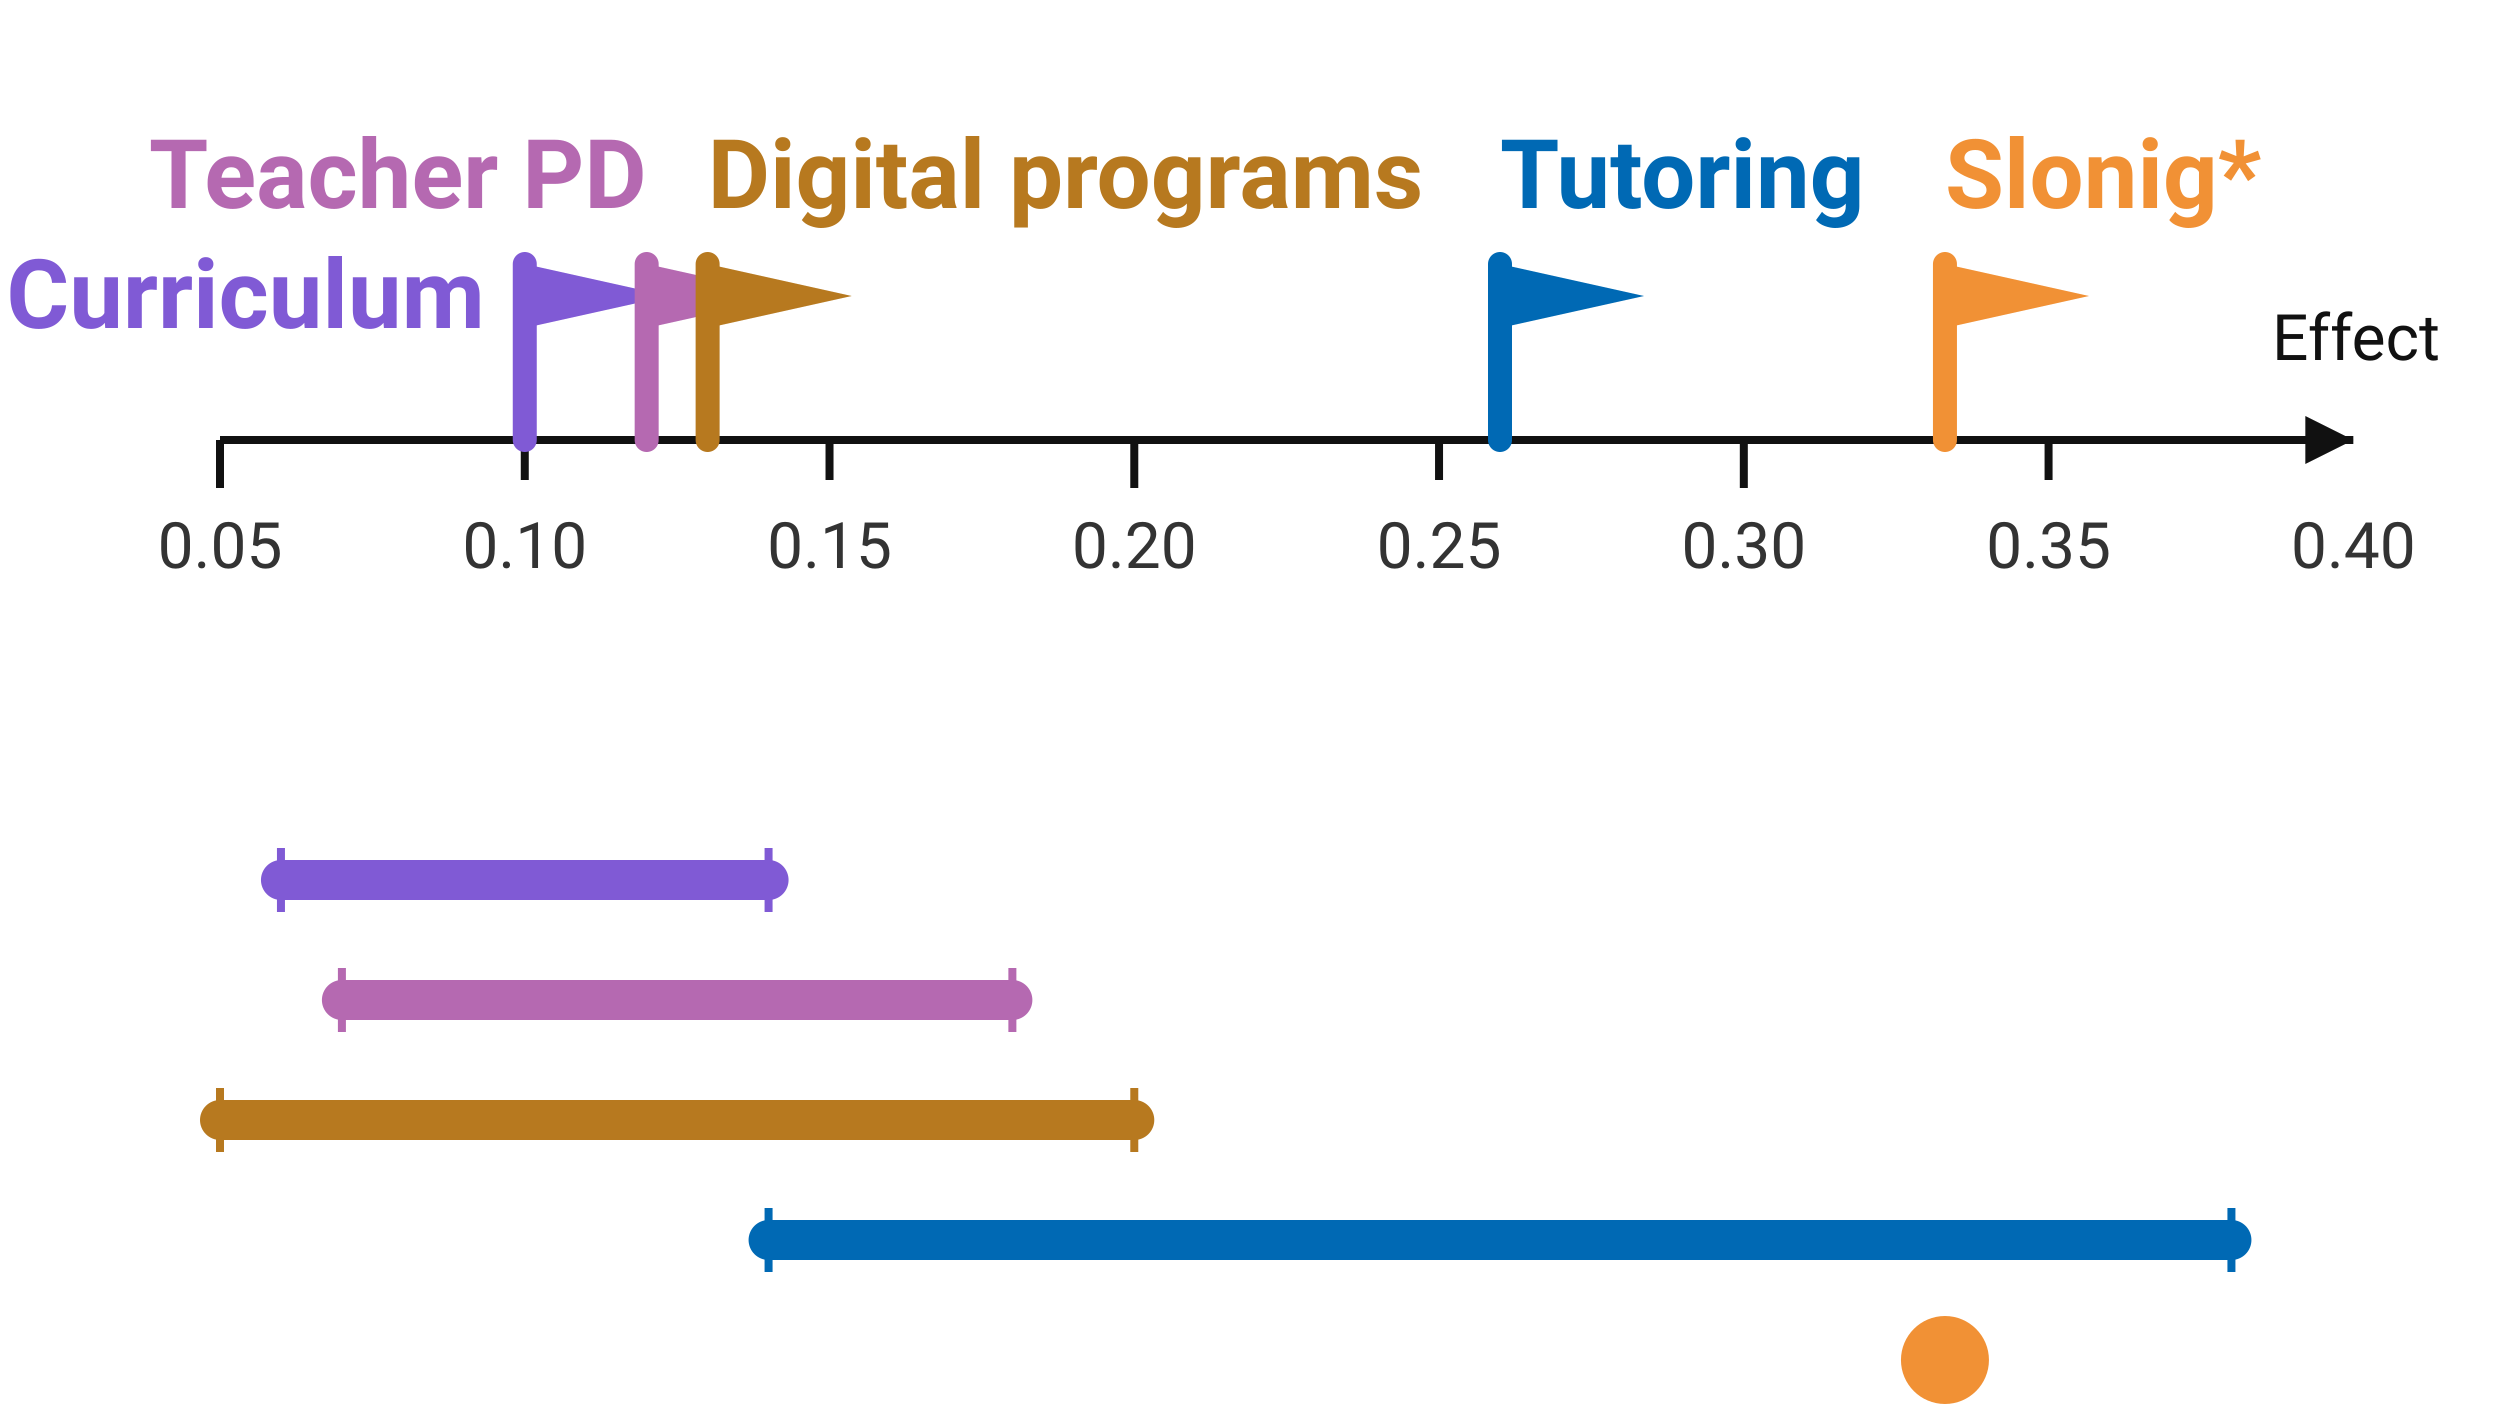
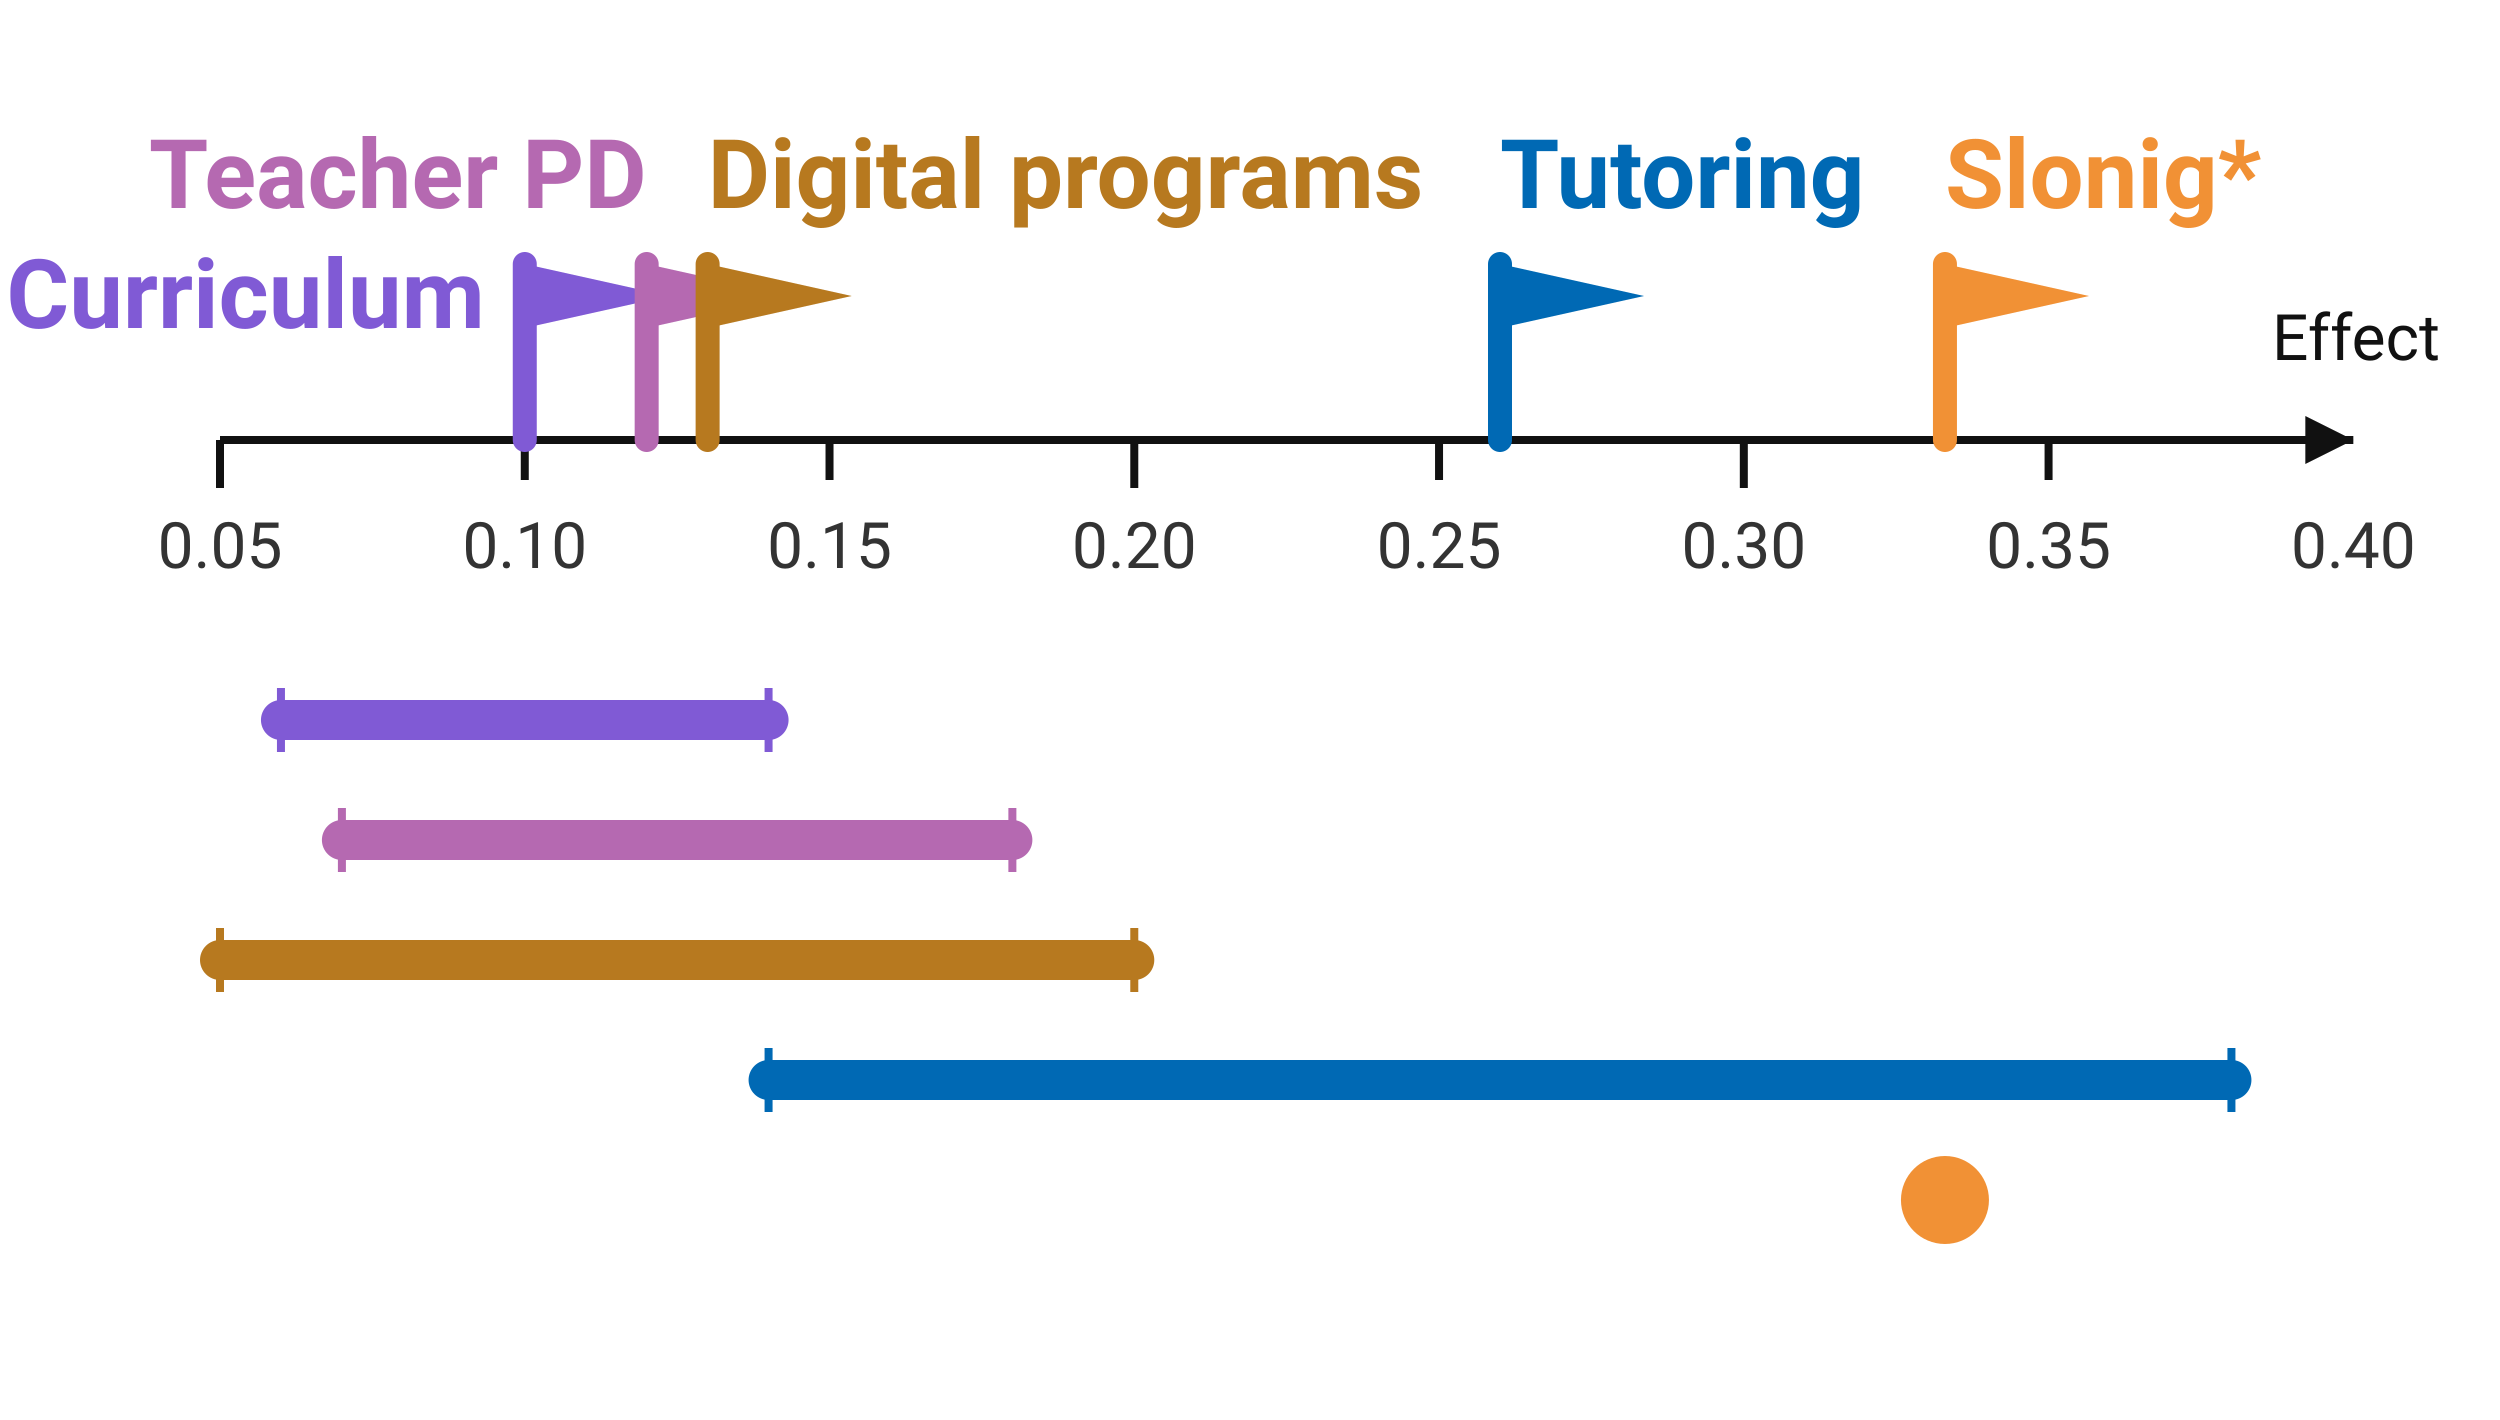
<svg xmlns="http://www.w3.org/2000/svg" width="625" height="355" viewBox="65 50 625 355" role="img" aria-label="Number line with ranges and average flags (shorter axis)">
  <style>
    .label { font: 16px system-ui, -apple-system, Segoe UI, Roboto, Arial, sans-serif; fill: #111; }
    .small { font: 16px system-ui, -apple-system, Segoe UI, Roboto, Arial, sans-serif; fill: #333; }
    .axis  { stroke: #111; stroke-width: 2; }
    .tick  { stroke: #111; stroke-width: 2; }
    .bar   { fill: none; stroke-width: 10; stroke-linecap: round; }
    .cap   { stroke-width: 2; }
    .value { font: 12px ui-monospace, SFMono-Regular, Menlo, Monaco, Consolas, "Liberation Mono", monospace; fill: #333; }
    .flagName { font: 24px system-ui, -apple-system, Segoe UI, Roboto, Arial, sans-serif; font-weight: 600; }
  </style>
  <text x="633" y="140" class="label" font-weight="700">Effect</text>
  <line x1="120" y1="160" x2="653.333" y2="160" class="axis" />
  <line x1="120" y1="160" x2="120" y2="172" class="tick" />
  <text x="120" y="192" text-anchor="middle" class="small">0.05</text>
  <line x1="196.191" y1="160" x2="196.191" y2="170" class="tick" />
  <text x="196.191" y="192" text-anchor="middle" class="small">0.10</text>
  <line x1="272.381" y1="160" x2="272.381" y2="170" class="tick" />
  <text x="272.381" y="192" text-anchor="middle" class="small">0.15</text>
  <line x1="348.571" y1="160" x2="348.571" y2="172" class="tick" />
  <text x="348.571" y="192" text-anchor="middle" class="small">0.20</text>
  <line x1="424.762" y1="160" x2="424.762" y2="170" class="tick" />
  <text x="424.762" y="192" text-anchor="middle" class="small">0.25</text>
  <line x1="500.953" y1="160" x2="500.953" y2="172" class="tick" />
  <text x="500.953" y="192" text-anchor="middle" class="small">0.30</text>
  <line x1="577.143" y1="160" x2="577.143" y2="170" class="tick" />
  <text x="577.143" y="192" text-anchor="middle" class="small">0.35</text>
  <text x="653.333" y="192" text-anchor="middle" class="small">0.40</text>
  <path d="M653.333 160 L641.333 154 L641.333 166 Z" fill="#111" />
  <g transform="translate(196.191,160)">
    <line x1="0" y1="0" x2="0" y2="-44" stroke="#805ad5" stroke-width="6" stroke-linecap="round" />
    <path d="M0 -44 L36 -36 L0 -28 Z" fill="#805ad5" />
    <text x="-10" y="-28" text-anchor="end" class="flagName" fill="#805ad5">Curriculum</text>
  </g>
  <g transform="translate(226.667,160)">
    <line x1="0" y1="0" x2="0" y2="-44" stroke="#b569b1" stroke-width="6" stroke-linecap="round" />
    <path d="M0 -44 L36 -36 L0 -28 Z" fill="#b569b1" />
    <text x="0" y="-58" text-anchor="end" class="flagName" fill="#b569b1">Teacher PD</text>
  </g>
  <g transform="translate(241.905,160)">
    <line x1="0" y1="0" x2="0" y2="-44" stroke="#b7791f" stroke-width="6" stroke-linecap="round" />
    <path d="M0 -44 L36 -36 L0 -28 Z" fill="#b7791f" />
    <text x="0" y="-58" text-anchor="start" class="flagName" fill="#b7791f">Digital programs</text>
  </g>
  <g transform="translate(440,160)">
    <line x1="0" y1="0" x2="0" y2="-44" stroke="#0069b4" stroke-width="6" stroke-linecap="round" />
    <path d="M0 -44 L36 -36 L0 -28 Z" fill="#0069b4" />
    <text x="0" y="-58" text-anchor="start" class="flagName" fill="#0069b4">Tutoring</text>
  </g>
  <g transform="translate(551.238,160)">
    <line x1="0" y1="0" x2="0" y2="-44" stroke="#f19135" stroke-width="6" stroke-linecap="round" />
    <path d="M0 -44 L36 -36 L0 -28 Z" fill="#f19135" />
    <text x="0" y="-58" text-anchor="start" class="flagName" fill="#f19135">Slonig*</text>
  </g>
-   <line x1="135.238" y1="270" x2="257.143" y2="270" class="bar" stroke="#805ad5" />
-   <line x1="135.238" y1="262" x2="135.238" y2="278" class="cap" stroke="#805ad5" />
-   <line x1="257.143" y1="262" x2="257.143" y2="278" class="cap" stroke="#805ad5" />
-   <line x1="150.476" y1="300" x2="318.095" y2="300" class="bar" stroke="#b569b1" />
-   <line x1="150.476" y1="292" x2="150.476" y2="308" class="cap" stroke="#b569b1" />
-   <line x1="318.095" y1="292" x2="318.095" y2="308" class="cap" stroke="#b569b1" />
-   <line x1="120" y1="330" x2="348.571" y2="330" class="bar" stroke="#b7791f" />
-   <line x1="120" y1="322" x2="120" y2="338" class="cap" stroke="#b7791f" />
-   <line x1="348.571" y1="322" x2="348.571" y2="338" class="cap" stroke="#b7791f" />
-   <line x1="257.143" y1="360" x2="622.857" y2="360" class="bar" stroke="#0069b4" />
-   <line x1="257.143" y1="352" x2="257.143" y2="368" class="cap" stroke="#0069b4" />
-   <line x1="622.857" y1="352" x2="622.857" y2="368" class="cap" stroke="#0069b4" />
-   <circle cx="551.238" cy="390" r="10" fill="#f19135" />
-   <circle cx="551.238" cy="390" r="10" fill="none" stroke="#f19135" stroke-width="2" />
+   <line x1="135.238" y1="230" x2="257.143" y2="230" class="bar" stroke="#805ad5" />
+   <line x1="135.238" y1="222" x2="135.238" y2="238" class="cap" stroke="#805ad5" />
+   <line x1="257.143" y1="222" x2="257.143" y2="238" class="cap" stroke="#805ad5" />
+   <line x1="150.476" y1="260" x2="318.095" y2="260" class="bar" stroke="#b569b1" />
+   <line x1="150.476" y1="252" x2="150.476" y2="268" class="cap" stroke="#b569b1" />
+   <line x1="318.095" y1="252" x2="318.095" y2="268" class="cap" stroke="#b569b1" />
+   <line x1="120" y1="290" x2="348.571" y2="290" class="bar" stroke="#b7791f" />
+   <line x1="120" y1="282" x2="120" y2="298" class="cap" stroke="#b7791f" />
+   <line x1="348.571" y1="282" x2="348.571" y2="298" class="cap" stroke="#b7791f" />
+   <line x1="257.143" y1="320" x2="622.857" y2="320" class="bar" stroke="#0069b4" />
+   <line x1="257.143" y1="312" x2="257.143" y2="328" class="cap" stroke="#0069b4" />
+   <line x1="622.857" y1="312" x2="622.857" y2="328" class="cap" stroke="#0069b4" />
+   <circle cx="551.238" cy="350" r="10" fill="#f19135" />
+   <circle cx="551.238" cy="350" r="10" fill="none" stroke="#f19135" stroke-width="2" />
</svg>
